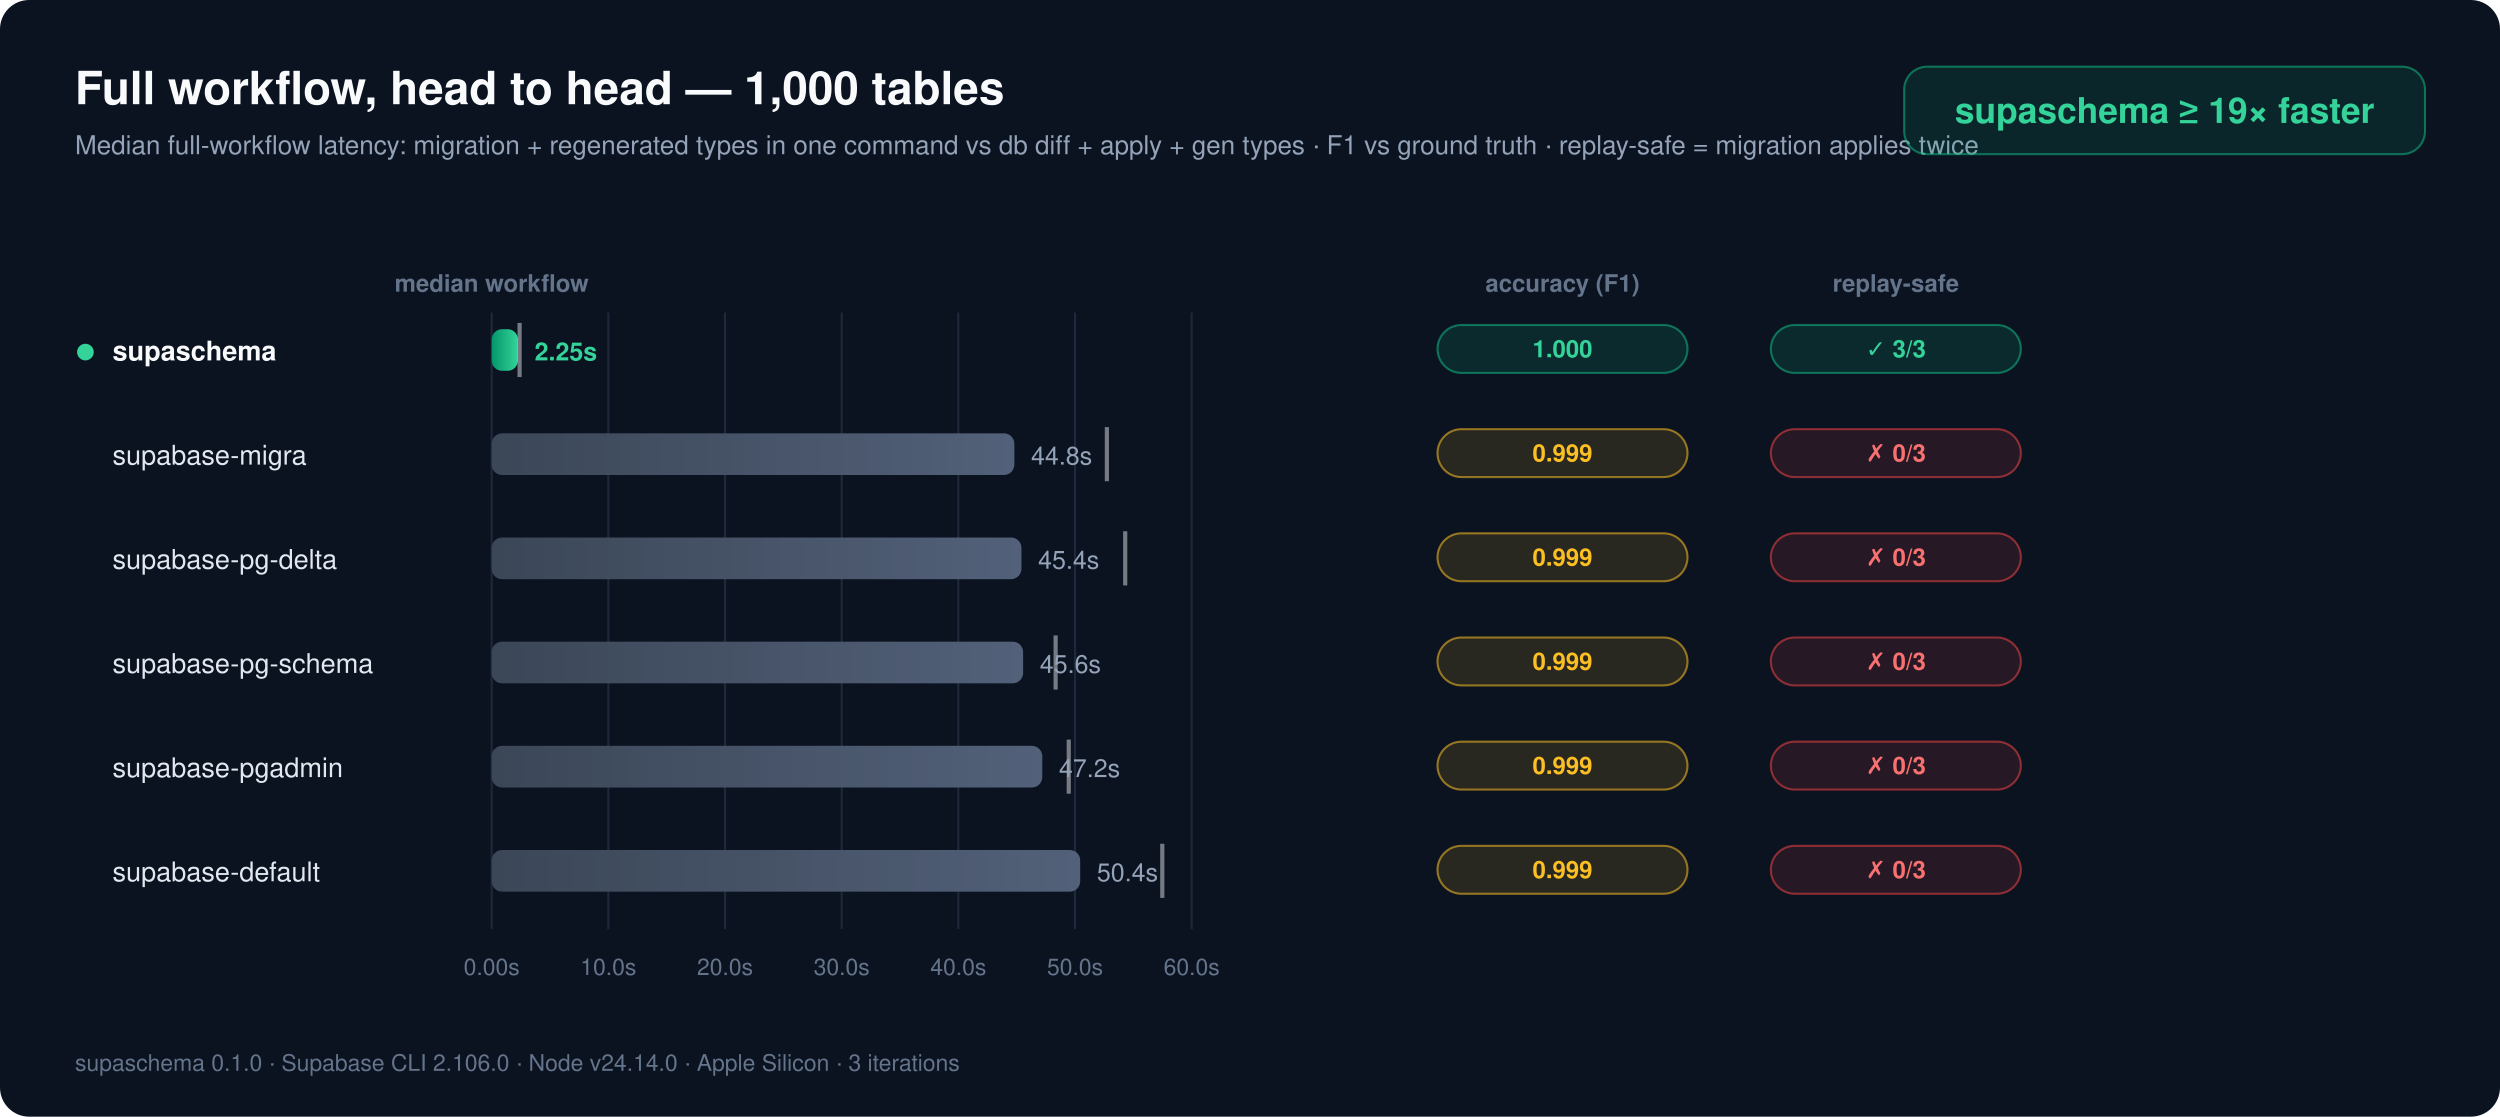
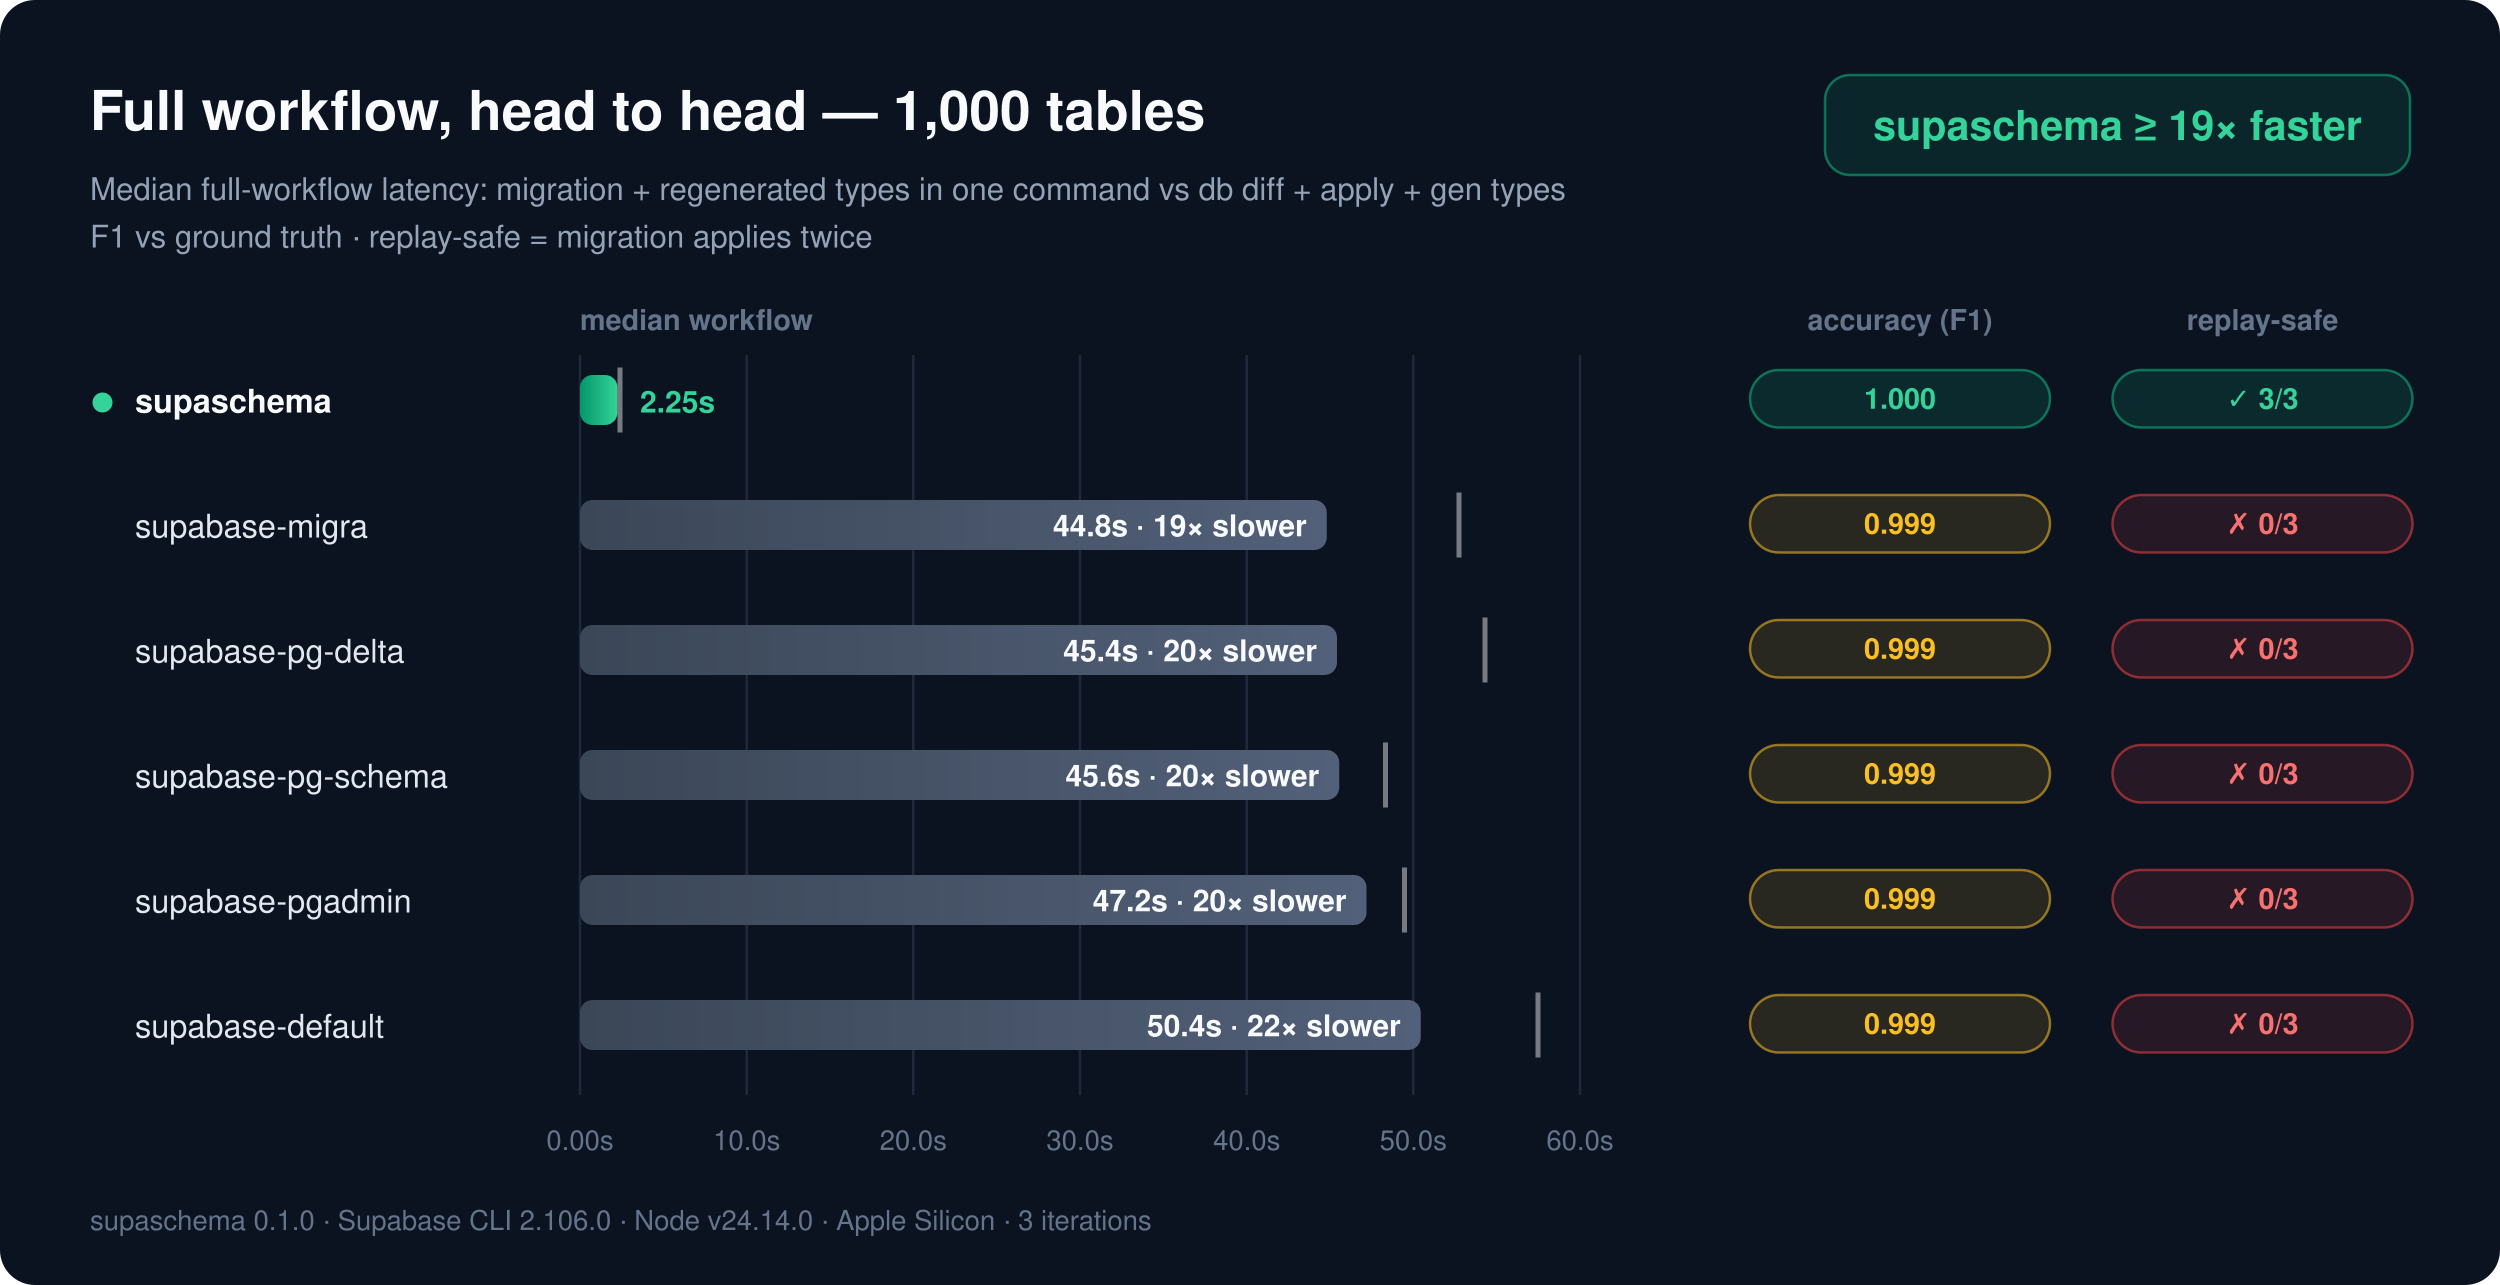
- <svg xmlns="http://www.w3.org/2000/svg" width="1200" height="536" viewBox="0 0 1200 536" role="img">
+ <svg xmlns="http://www.w3.org/2000/svg" width="1000" height="514" viewBox="0 0 1000 514" role="img">
  <defs>
    <linearGradient id="supaGradient" x1="0" y1="0" x2="1" y2="0">
      <stop offset="0%" stop-color="#059669" />
      <stop offset="100%" stop-color="#34d399" />
    </linearGradient>
    <linearGradient id="slateGradient" x1="0" y1="0" x2="1" y2="0">
      <stop offset="0%" stop-color="#3b4757" />
      <stop offset="100%" stop-color="#526079" />
    </linearGradient>
  </defs>
  <rect width="100%" height="100%" rx="14" fill="#0b1220" />
-   <text x="36.0" y="50.0" fill="#f8fafc" font-family="ui-sans-serif, system-ui, 'Segoe UI', Helvetica, Arial, sans-serif" font-size="22" font-weight="700">Full workflow, head to head — 1,000 tables</text>
-   <text x="36.0" y="74.0" fill="#94a3b8" font-family="ui-sans-serif, system-ui, 'Segoe UI', Helvetica, Arial, sans-serif" font-size="12.5" font-weight="400">Median full-workflow latency: migration + regenerated types in one command vs db diff + apply + gen types · F1 vs ground truth · replay-safe = migration applies twice</text>
-   <rect x="914" y="32" width="250" height="42" rx="11" fill="rgba(16,185,129,0.12)" stroke="#10b981" stroke-opacity="0.55" />
-   <text x="1039.0" y="59.0" fill="#34d399" font-family="ui-sans-serif, system-ui, 'Segoe UI', Helvetica, Arial, sans-serif" font-size="17" font-weight="700" text-anchor="middle">supaschema ≥ 19× faster</text>
-   <text x="236.0" y="140.0" fill="#64748b" font-family="ui-sans-serif, system-ui, 'Segoe UI', Helvetica, Arial, sans-serif" font-size="11.5" font-weight="600" text-anchor="middle">median workflow</text>
-   <text x="750.0" y="140.0" fill="#64748b" font-family="ui-sans-serif, system-ui, 'Segoe UI', Helvetica, Arial, sans-serif" font-size="11.5" font-weight="600" text-anchor="middle">accuracy (F1)</text>
-   <text x="910.0" y="140.0" fill="#64748b" font-family="ui-sans-serif, system-ui, 'Segoe UI', Helvetica, Arial, sans-serif" font-size="11.5" font-weight="600" text-anchor="middle">replay-safe</text>
-   <line x1="236.0" y1="150" x2="236.0" y2="446" stroke="#1e293b" stroke-width="1" />
-   <text x="236.0" y="468.0" fill="#64748b" font-family="ui-sans-serif, system-ui, 'Segoe UI', Helvetica, Arial, sans-serif" font-size="11" font-weight="400" text-anchor="middle">0.00s</text>
-   <line x1="292.0" y1="150" x2="292.0" y2="446" stroke="#1e293b" stroke-width="1" />
-   <text x="292.0" y="468.0" fill="#64748b" font-family="ui-sans-serif, system-ui, 'Segoe UI', Helvetica, Arial, sans-serif" font-size="11" font-weight="400" text-anchor="middle">10.0s</text>
-   <line x1="348.0" y1="150" x2="348.0" y2="446" stroke="#1e293b" stroke-width="1" />
-   <text x="348.0" y="468.0" fill="#64748b" font-family="ui-sans-serif, system-ui, 'Segoe UI', Helvetica, Arial, sans-serif" font-size="11" font-weight="400" text-anchor="middle">20.0s</text>
-   <line x1="404.0" y1="150" x2="404.0" y2="446" stroke="#1e293b" stroke-width="1" />
-   <text x="404.0" y="468.0" fill="#64748b" font-family="ui-sans-serif, system-ui, 'Segoe UI', Helvetica, Arial, sans-serif" font-size="11" font-weight="400" text-anchor="middle">30.0s</text>
-   <line x1="460.0" y1="150" x2="460.0" y2="446" stroke="#1e293b" stroke-width="1" />
-   <text x="460.0" y="468.0" fill="#64748b" font-family="ui-sans-serif, system-ui, 'Segoe UI', Helvetica, Arial, sans-serif" font-size="11" font-weight="400" text-anchor="middle">40.0s</text>
-   <line x1="516.0" y1="150" x2="516.0" y2="446" stroke="#1e293b" stroke-width="1" />
-   <text x="516.0" y="468.0" fill="#64748b" font-family="ui-sans-serif, system-ui, 'Segoe UI', Helvetica, Arial, sans-serif" font-size="11" font-weight="400" text-anchor="middle">50.0s</text>
-   <line x1="572.0" y1="150" x2="572.0" y2="446" stroke="#1e293b" stroke-width="1" />
-   <text x="572.0" y="468.0" fill="#64748b" font-family="ui-sans-serif, system-ui, 'Segoe UI', Helvetica, Arial, sans-serif" font-size="11" font-weight="400" text-anchor="middle">60.0s</text>
-   <circle cx="41" cy="169" r="4" fill="#34d399" />
-   <text x="54.0" y="173.0" fill="#f8fafc" font-family="ui-sans-serif, system-ui, 'Segoe UI', Helvetica, Arial, sans-serif" font-size="13" font-weight="650">supaschema</text>
-   <rect x="236" y="158" width="12.6" height="20" rx="5" fill="url(#supaGradient)" />
-   <line x1="249.4" y1="155" x2="249.4" y2="181" stroke="#f8fafc" stroke-opacity="0.45" stroke-width="2" />
-   <text x="256.6" y="173.0" fill="#34d399" font-family="ui-sans-serif, system-ui, 'Segoe UI', Helvetica, Arial, sans-serif" font-size="12" font-weight="700">2.25s</text>
-   <rect x="690" y="156" width="120" height="23" rx="11.5" fill="rgba(16,185,129,0.14)" stroke="#10b981" stroke-opacity="0.55" />
-   <text x="750.0" y="171.5" fill="#34d399" font-family="ui-sans-serif, system-ui, 'Segoe UI', Helvetica, Arial, sans-serif" font-size="11.5" font-weight="600" text-anchor="middle">1.000</text>
-   <rect x="850" y="156" width="120" height="23" rx="11.5" fill="rgba(16,185,129,0.14)" stroke="#10b981" stroke-opacity="0.55" />
-   <text x="910.0" y="171.5" fill="#34d399" font-family="ui-sans-serif, system-ui, 'Segoe UI', Helvetica, Arial, sans-serif" font-size="11.5" font-weight="600" text-anchor="middle">✓ 3/3</text>
-   <text x="54.0" y="223.0" fill="#e2e8f0" font-family="ui-sans-serif, system-ui, 'Segoe UI', Helvetica, Arial, sans-serif" font-size="13" font-weight="450">supabase-migra</text>
-   <rect x="236" y="208" width="250.9" height="20" rx="5" fill="url(#slateGradient)" />
-   <line x1="531.3" y1="205" x2="531.3" y2="231" stroke="#f8fafc" stroke-opacity="0.45" stroke-width="2" />
-   <text x="494.9" y="223.0" fill="#94a3b8" font-family="ui-sans-serif, system-ui, 'Segoe UI', Helvetica, Arial, sans-serif" font-size="12" font-weight="500">44.8s</text>
-   <rect x="690" y="206" width="120" height="23" rx="11.5" fill="rgba(251,191,36,0.12)" stroke="#fbbf24" stroke-opacity="0.55" />
-   <text x="750.0" y="221.5" fill="#fbbf24" font-family="ui-sans-serif, system-ui, 'Segoe UI', Helvetica, Arial, sans-serif" font-size="11.5" font-weight="600" text-anchor="middle">0.999</text>
-   <rect x="850" y="206" width="120" height="23" rx="11.5" fill="rgba(239,68,68,0.12)" stroke="#ef4444" stroke-opacity="0.55" />
-   <text x="910.0" y="221.5" fill="#f87171" font-family="ui-sans-serif, system-ui, 'Segoe UI', Helvetica, Arial, sans-serif" font-size="11.5" font-weight="600" text-anchor="middle">✗ 0/3</text>
-   <text x="54.0" y="273.0" fill="#e2e8f0" font-family="ui-sans-serif, system-ui, 'Segoe UI', Helvetica, Arial, sans-serif" font-size="13" font-weight="450">supabase-pg-delta</text>
-   <rect x="236" y="258" width="254.3" height="20" rx="5" fill="url(#slateGradient)" />
-   <line x1="540.1" y1="255" x2="540.1" y2="281" stroke="#f8fafc" stroke-opacity="0.45" stroke-width="2" />
-   <text x="498.3" y="273.0" fill="#94a3b8" font-family="ui-sans-serif, system-ui, 'Segoe UI', Helvetica, Arial, sans-serif" font-size="12" font-weight="500">45.4s</text>
-   <rect x="690" y="256" width="120" height="23" rx="11.5" fill="rgba(251,191,36,0.12)" stroke="#fbbf24" stroke-opacity="0.55" />
-   <text x="750.0" y="271.5" fill="#fbbf24" font-family="ui-sans-serif, system-ui, 'Segoe UI', Helvetica, Arial, sans-serif" font-size="11.5" font-weight="600" text-anchor="middle">0.999</text>
-   <rect x="850" y="256" width="120" height="23" rx="11.5" fill="rgba(239,68,68,0.12)" stroke="#ef4444" stroke-opacity="0.55" />
-   <text x="910.0" y="271.5" fill="#f87171" font-family="ui-sans-serif, system-ui, 'Segoe UI', Helvetica, Arial, sans-serif" font-size="11.5" font-weight="600" text-anchor="middle">✗ 0/3</text>
-   <text x="54.0" y="323.0" fill="#e2e8f0" font-family="ui-sans-serif, system-ui, 'Segoe UI', Helvetica, Arial, sans-serif" font-size="13" font-weight="450">supabase-pg-schema</text>
-   <rect x="236" y="308" width="255.1" height="20" rx="5" fill="url(#slateGradient)" />
-   <line x1="506.7" y1="305" x2="506.7" y2="331" stroke="#f8fafc" stroke-opacity="0.45" stroke-width="2" />
-   <text x="499.1" y="323.0" fill="#94a3b8" font-family="ui-sans-serif, system-ui, 'Segoe UI', Helvetica, Arial, sans-serif" font-size="12" font-weight="500">45.6s</text>
-   <rect x="690" y="306" width="120" height="23" rx="11.5" fill="rgba(251,191,36,0.12)" stroke="#fbbf24" stroke-opacity="0.55" />
-   <text x="750.0" y="321.5" fill="#fbbf24" font-family="ui-sans-serif, system-ui, 'Segoe UI', Helvetica, Arial, sans-serif" font-size="11.5" font-weight="600" text-anchor="middle">0.999</text>
-   <rect x="850" y="306" width="120" height="23" rx="11.5" fill="rgba(239,68,68,0.12)" stroke="#ef4444" stroke-opacity="0.55" />
-   <text x="910.0" y="321.5" fill="#f87171" font-family="ui-sans-serif, system-ui, 'Segoe UI', Helvetica, Arial, sans-serif" font-size="11.5" font-weight="600" text-anchor="middle">✗ 0/3</text>
-   <text x="54.0" y="373.0" fill="#e2e8f0" font-family="ui-sans-serif, system-ui, 'Segoe UI', Helvetica, Arial, sans-serif" font-size="13" font-weight="450">supabase-pgadmin</text>
-   <rect x="236" y="358" width="264.3" height="20" rx="5" fill="url(#slateGradient)" />
-   <line x1="513.0" y1="355" x2="513.0" y2="381" stroke="#f8fafc" stroke-opacity="0.45" stroke-width="2" />
-   <text x="508.3" y="373.0" fill="#94a3b8" font-family="ui-sans-serif, system-ui, 'Segoe UI', Helvetica, Arial, sans-serif" font-size="12" font-weight="500">47.2s</text>
-   <rect x="690" y="356" width="120" height="23" rx="11.5" fill="rgba(251,191,36,0.12)" stroke="#fbbf24" stroke-opacity="0.55" />
-   <text x="750.0" y="371.5" fill="#fbbf24" font-family="ui-sans-serif, system-ui, 'Segoe UI', Helvetica, Arial, sans-serif" font-size="11.5" font-weight="600" text-anchor="middle">0.999</text>
-   <rect x="850" y="356" width="120" height="23" rx="11.5" fill="rgba(239,68,68,0.12)" stroke="#ef4444" stroke-opacity="0.55" />
-   <text x="910.0" y="371.5" fill="#f87171" font-family="ui-sans-serif, system-ui, 'Segoe UI', Helvetica, Arial, sans-serif" font-size="11.5" font-weight="600" text-anchor="middle">✗ 0/3</text>
-   <text x="54.0" y="423.0" fill="#e2e8f0" font-family="ui-sans-serif, system-ui, 'Segoe UI', Helvetica, Arial, sans-serif" font-size="13" font-weight="450">supabase-default</text>
-   <rect x="236" y="408" width="282.5" height="20" rx="5" fill="url(#slateGradient)" />
-   <line x1="557.9" y1="405" x2="557.9" y2="431" stroke="#f8fafc" stroke-opacity="0.45" stroke-width="2" />
-   <text x="526.5" y="423.0" fill="#94a3b8" font-family="ui-sans-serif, system-ui, 'Segoe UI', Helvetica, Arial, sans-serif" font-size="12" font-weight="500">50.4s</text>
-   <rect x="690" y="406" width="120" height="23" rx="11.5" fill="rgba(251,191,36,0.12)" stroke="#fbbf24" stroke-opacity="0.55" />
-   <text x="750.0" y="421.5" fill="#fbbf24" font-family="ui-sans-serif, system-ui, 'Segoe UI', Helvetica, Arial, sans-serif" font-size="11.5" font-weight="600" text-anchor="middle">0.999</text>
-   <rect x="850" y="406" width="120" height="23" rx="11.5" fill="rgba(239,68,68,0.12)" stroke="#ef4444" stroke-opacity="0.55" />
-   <text x="910.0" y="421.5" fill="#f87171" font-family="ui-sans-serif, system-ui, 'Segoe UI', Helvetica, Arial, sans-serif" font-size="11.5" font-weight="600" text-anchor="middle">✗ 0/3</text>
-   <text x="36.0" y="514.0" fill="#64748b" font-family="ui-sans-serif, system-ui, 'Segoe UI', Helvetica, Arial, sans-serif" font-size="11" font-weight="400">supaschema 0.1.0  ·  Supabase CLI 2.106.0  ·  Node v24.14.0  ·  Apple Silicon  ·  3 iterations</text>
+   <text x="36.0" y="52.0" fill="#f8fafc" font-family="ui-sans-serif, system-ui, 'Segoe UI', Helvetica, Arial, sans-serif" font-size="22" font-weight="700">Full workflow, head to head — 1,000 tables</text>
+   <text x="36.0" y="80.0" fill="#94a3b8" font-family="ui-sans-serif, system-ui, 'Segoe UI', Helvetica, Arial, sans-serif" font-size="12.5" font-weight="400">Median full-workflow latency: migration + regenerated types in one command vs db diff + apply + gen types</text>
+   <text x="36.0" y="99.0" fill="#94a3b8" font-family="ui-sans-serif, system-ui, 'Segoe UI', Helvetica, Arial, sans-serif" font-size="12.5" font-weight="400">F1 vs ground truth · replay-safe = migration applies twice</text>
+   <rect x="730" y="30" width="234" height="40" rx="10" fill="rgba(16,185,129,0.12)" stroke="#10b981" stroke-opacity="0.55" />
+   <text x="847.0" y="56.0" fill="#34d399" font-family="ui-sans-serif, system-ui, 'Segoe UI', Helvetica, Arial, sans-serif" font-size="16.5" font-weight="700" text-anchor="middle">supaschema ≥ 19× faster</text>
+   <text x="232.0" y="132.0" fill="#64748b" font-family="ui-sans-serif, system-ui, 'Segoe UI', Helvetica, Arial, sans-serif" font-size="11.5" font-weight="600" text-anchor="start">median workflow</text>
+   <text x="760.0" y="132.0" fill="#64748b" font-family="ui-sans-serif, system-ui, 'Segoe UI', Helvetica, Arial, sans-serif" font-size="11.5" font-weight="600" text-anchor="middle">accuracy (F1)</text>
+   <text x="905.0" y="132.0" fill="#64748b" font-family="ui-sans-serif, system-ui, 'Segoe UI', Helvetica, Arial, sans-serif" font-size="11.5" font-weight="600" text-anchor="middle">replay-safe</text>
+   <line x1="232.0" y1="142" x2="232.0" y2="438" stroke="#1e293b" stroke-width="1" />
+   <text x="232.0" y="460.0" fill="#64748b" font-family="ui-sans-serif, system-ui, 'Segoe UI', Helvetica, Arial, sans-serif" font-size="11" font-weight="400" text-anchor="middle">0.00s</text>
+   <line x1="298.7" y1="142" x2="298.7" y2="438" stroke="#1e293b" stroke-width="1" />
+   <text x="298.7" y="460.0" fill="#64748b" font-family="ui-sans-serif, system-ui, 'Segoe UI', Helvetica, Arial, sans-serif" font-size="11" font-weight="400" text-anchor="middle">10.0s</text>
+   <line x1="365.3" y1="142" x2="365.3" y2="438" stroke="#1e293b" stroke-width="1" />
+   <text x="365.3" y="460.0" fill="#64748b" font-family="ui-sans-serif, system-ui, 'Segoe UI', Helvetica, Arial, sans-serif" font-size="11" font-weight="400" text-anchor="middle">20.0s</text>
+   <line x1="432.0" y1="142" x2="432.0" y2="438" stroke="#1e293b" stroke-width="1" />
+   <text x="432.0" y="460.0" fill="#64748b" font-family="ui-sans-serif, system-ui, 'Segoe UI', Helvetica, Arial, sans-serif" font-size="11" font-weight="400" text-anchor="middle">30.0s</text>
+   <line x1="498.7" y1="142" x2="498.7" y2="438" stroke="#1e293b" stroke-width="1" />
+   <text x="498.7" y="460.0" fill="#64748b" font-family="ui-sans-serif, system-ui, 'Segoe UI', Helvetica, Arial, sans-serif" font-size="11" font-weight="400" text-anchor="middle">40.0s</text>
+   <line x1="565.3" y1="142" x2="565.3" y2="438" stroke="#1e293b" stroke-width="1" />
+   <text x="565.3" y="460.0" fill="#64748b" font-family="ui-sans-serif, system-ui, 'Segoe UI', Helvetica, Arial, sans-serif" font-size="11" font-weight="400" text-anchor="middle">50.0s</text>
+   <line x1="632.0" y1="142" x2="632.0" y2="438" stroke="#1e293b" stroke-width="1" />
+   <text x="632.0" y="460.0" fill="#64748b" font-family="ui-sans-serif, system-ui, 'Segoe UI', Helvetica, Arial, sans-serif" font-size="11" font-weight="400" text-anchor="middle">60.0s</text>
+   <circle cx="41" cy="161" r="4" fill="#34d399" />
+   <text x="54.0" y="165.0" fill="#f8fafc" font-family="ui-sans-serif, system-ui, 'Segoe UI', Helvetica, Arial, sans-serif" font-size="13" font-weight="650">supaschema</text>
+   <rect x="232" y="150" width="15.0" height="20" rx="5" fill="url(#supaGradient)" />
+   <line x1="248.0" y1="147" x2="248.0" y2="173" stroke="#f8fafc" stroke-opacity="0.45" stroke-width="2" />
+   <text x="256.0" y="165.0" fill="#34d399" font-family="ui-sans-serif, system-ui, 'Segoe UI', Helvetica, Arial, sans-serif" font-size="12" font-weight="700">2.25s</text>
+   <rect x="700" y="148" width="120" height="23" rx="11.5" fill="rgba(16,185,129,0.14)" stroke="#10b981" stroke-opacity="0.55" />
+   <text x="760.0" y="163.5" fill="#34d399" font-family="ui-sans-serif, system-ui, 'Segoe UI', Helvetica, Arial, sans-serif" font-size="11.5" font-weight="600" text-anchor="middle">1.000</text>
+   <rect x="845" y="148" width="120" height="23" rx="11.5" fill="rgba(16,185,129,0.14)" stroke="#10b981" stroke-opacity="0.55" />
+   <text x="905.0" y="163.5" fill="#34d399" font-family="ui-sans-serif, system-ui, 'Segoe UI', Helvetica, Arial, sans-serif" font-size="11.5" font-weight="600" text-anchor="middle">✓ 3/3</text>
+   <text x="54.0" y="215.0" fill="#e2e8f0" font-family="ui-sans-serif, system-ui, 'Segoe UI', Helvetica, Arial, sans-serif" font-size="13" font-weight="450">supabase-migra</text>
+   <rect x="232" y="200" width="298.7" height="20" rx="5" fill="url(#slateGradient)" />
+   <line x1="583.6" y1="197" x2="583.6" y2="223" stroke="#f8fafc" stroke-opacity="0.45" stroke-width="2" />
+   <text x="522.7" y="214.5" fill="#f8fafc" font-family="ui-sans-serif, system-ui, 'Segoe UI', Helvetica, Arial, sans-serif" font-size="12" font-weight="600" text-anchor="end">44.8s · 19× slower</text>
+   <rect x="700" y="198" width="120" height="23" rx="11.5" fill="rgba(251,191,36,0.12)" stroke="#fbbf24" stroke-opacity="0.55" />
+   <text x="760.0" y="213.5" fill="#fbbf24" font-family="ui-sans-serif, system-ui, 'Segoe UI', Helvetica, Arial, sans-serif" font-size="11.5" font-weight="600" text-anchor="middle">0.999</text>
+   <rect x="845" y="198" width="120" height="23" rx="11.5" fill="rgba(239,68,68,0.12)" stroke="#ef4444" stroke-opacity="0.55" />
+   <text x="905.0" y="213.5" fill="#f87171" font-family="ui-sans-serif, system-ui, 'Segoe UI', Helvetica, Arial, sans-serif" font-size="11.5" font-weight="600" text-anchor="middle">✗ 0/3</text>
+   <text x="54.0" y="265.0" fill="#e2e8f0" font-family="ui-sans-serif, system-ui, 'Segoe UI', Helvetica, Arial, sans-serif" font-size="13" font-weight="450">supabase-pg-delta</text>
+   <rect x="232" y="250" width="302.8" height="20" rx="5" fill="url(#slateGradient)" />
+   <line x1="594.0" y1="247" x2="594.0" y2="273" stroke="#f8fafc" stroke-opacity="0.45" stroke-width="2" />
+   <text x="526.8" y="264.5" fill="#f8fafc" font-family="ui-sans-serif, system-ui, 'Segoe UI', Helvetica, Arial, sans-serif" font-size="12" font-weight="600" text-anchor="end">45.4s · 20× slower</text>
+   <rect x="700" y="248" width="120" height="23" rx="11.5" fill="rgba(251,191,36,0.12)" stroke="#fbbf24" stroke-opacity="0.55" />
+   <text x="760.0" y="263.5" fill="#fbbf24" font-family="ui-sans-serif, system-ui, 'Segoe UI', Helvetica, Arial, sans-serif" font-size="11.5" font-weight="600" text-anchor="middle">0.999</text>
+   <rect x="845" y="248" width="120" height="23" rx="11.5" fill="rgba(239,68,68,0.12)" stroke="#ef4444" stroke-opacity="0.55" />
+   <text x="905.0" y="263.5" fill="#f87171" font-family="ui-sans-serif, system-ui, 'Segoe UI', Helvetica, Arial, sans-serif" font-size="11.5" font-weight="600" text-anchor="middle">✗ 0/3</text>
+   <text x="54.0" y="315.0" fill="#e2e8f0" font-family="ui-sans-serif, system-ui, 'Segoe UI', Helvetica, Arial, sans-serif" font-size="13" font-weight="450">supabase-pg-schema</text>
+   <rect x="232" y="300" width="303.7" height="20" rx="5" fill="url(#slateGradient)" />
+   <line x1="554.2" y1="297" x2="554.2" y2="323" stroke="#f8fafc" stroke-opacity="0.45" stroke-width="2" />
+   <text x="527.7" y="314.5" fill="#f8fafc" font-family="ui-sans-serif, system-ui, 'Segoe UI', Helvetica, Arial, sans-serif" font-size="12" font-weight="600" text-anchor="end">45.6s · 20× slower</text>
+   <rect x="700" y="298" width="120" height="23" rx="11.5" fill="rgba(251,191,36,0.12)" stroke="#fbbf24" stroke-opacity="0.55" />
+   <text x="760.0" y="313.5" fill="#fbbf24" font-family="ui-sans-serif, system-ui, 'Segoe UI', Helvetica, Arial, sans-serif" font-size="11.5" font-weight="600" text-anchor="middle">0.999</text>
+   <rect x="845" y="298" width="120" height="23" rx="11.5" fill="rgba(239,68,68,0.12)" stroke="#ef4444" stroke-opacity="0.55" />
+   <text x="905.0" y="313.5" fill="#f87171" font-family="ui-sans-serif, system-ui, 'Segoe UI', Helvetica, Arial, sans-serif" font-size="11.5" font-weight="600" text-anchor="middle">✗ 0/3</text>
+   <text x="54.0" y="365.0" fill="#e2e8f0" font-family="ui-sans-serif, system-ui, 'Segoe UI', Helvetica, Arial, sans-serif" font-size="13" font-weight="450">supabase-pgadmin</text>
+   <rect x="232" y="350" width="314.6" height="20" rx="5" fill="url(#slateGradient)" />
+   <line x1="561.8" y1="347" x2="561.8" y2="373" stroke="#f8fafc" stroke-opacity="0.45" stroke-width="2" />
+   <text x="538.6" y="364.5" fill="#f8fafc" font-family="ui-sans-serif, system-ui, 'Segoe UI', Helvetica, Arial, sans-serif" font-size="12" font-weight="600" text-anchor="end">47.2s · 20× slower</text>
+   <rect x="700" y="348" width="120" height="23" rx="11.5" fill="rgba(251,191,36,0.12)" stroke="#fbbf24" stroke-opacity="0.55" />
+   <text x="760.0" y="363.5" fill="#fbbf24" font-family="ui-sans-serif, system-ui, 'Segoe UI', Helvetica, Arial, sans-serif" font-size="11.5" font-weight="600" text-anchor="middle">0.999</text>
+   <rect x="845" y="348" width="120" height="23" rx="11.5" fill="rgba(239,68,68,0.12)" stroke="#ef4444" stroke-opacity="0.55" />
+   <text x="905.0" y="363.5" fill="#f87171" font-family="ui-sans-serif, system-ui, 'Segoe UI', Helvetica, Arial, sans-serif" font-size="11.5" font-weight="600" text-anchor="middle">✗ 0/3</text>
+   <text x="54.0" y="415.0" fill="#e2e8f0" font-family="ui-sans-serif, system-ui, 'Segoe UI', Helvetica, Arial, sans-serif" font-size="13" font-weight="450">supabase-default</text>
+   <rect x="232" y="400" width="336.3" height="20" rx="5" fill="url(#slateGradient)" />
+   <line x1="615.2" y1="397" x2="615.2" y2="423" stroke="#f8fafc" stroke-opacity="0.45" stroke-width="2" />
+   <text x="560.3" y="414.5" fill="#f8fafc" font-family="ui-sans-serif, system-ui, 'Segoe UI', Helvetica, Arial, sans-serif" font-size="12" font-weight="600" text-anchor="end">50.4s · 22× slower</text>
+   <rect x="700" y="398" width="120" height="23" rx="11.5" fill="rgba(251,191,36,0.12)" stroke="#fbbf24" stroke-opacity="0.55" />
+   <text x="760.0" y="413.5" fill="#fbbf24" font-family="ui-sans-serif, system-ui, 'Segoe UI', Helvetica, Arial, sans-serif" font-size="11.5" font-weight="600" text-anchor="middle">0.999</text>
+   <rect x="845" y="398" width="120" height="23" rx="11.5" fill="rgba(239,68,68,0.12)" stroke="#ef4444" stroke-opacity="0.55" />
+   <text x="905.0" y="413.5" fill="#f87171" font-family="ui-sans-serif, system-ui, 'Segoe UI', Helvetica, Arial, sans-serif" font-size="11.5" font-weight="600" text-anchor="middle">✗ 0/3</text>
+   <text x="36.0" y="492.0" fill="#64748b" font-family="ui-sans-serif, system-ui, 'Segoe UI', Helvetica, Arial, sans-serif" font-size="11" font-weight="400">supaschema 0.1.0  ·  Supabase CLI 2.106.0  ·  Node v24.14.0  ·  Apple Silicon  ·  3 iterations</text>
</svg>
